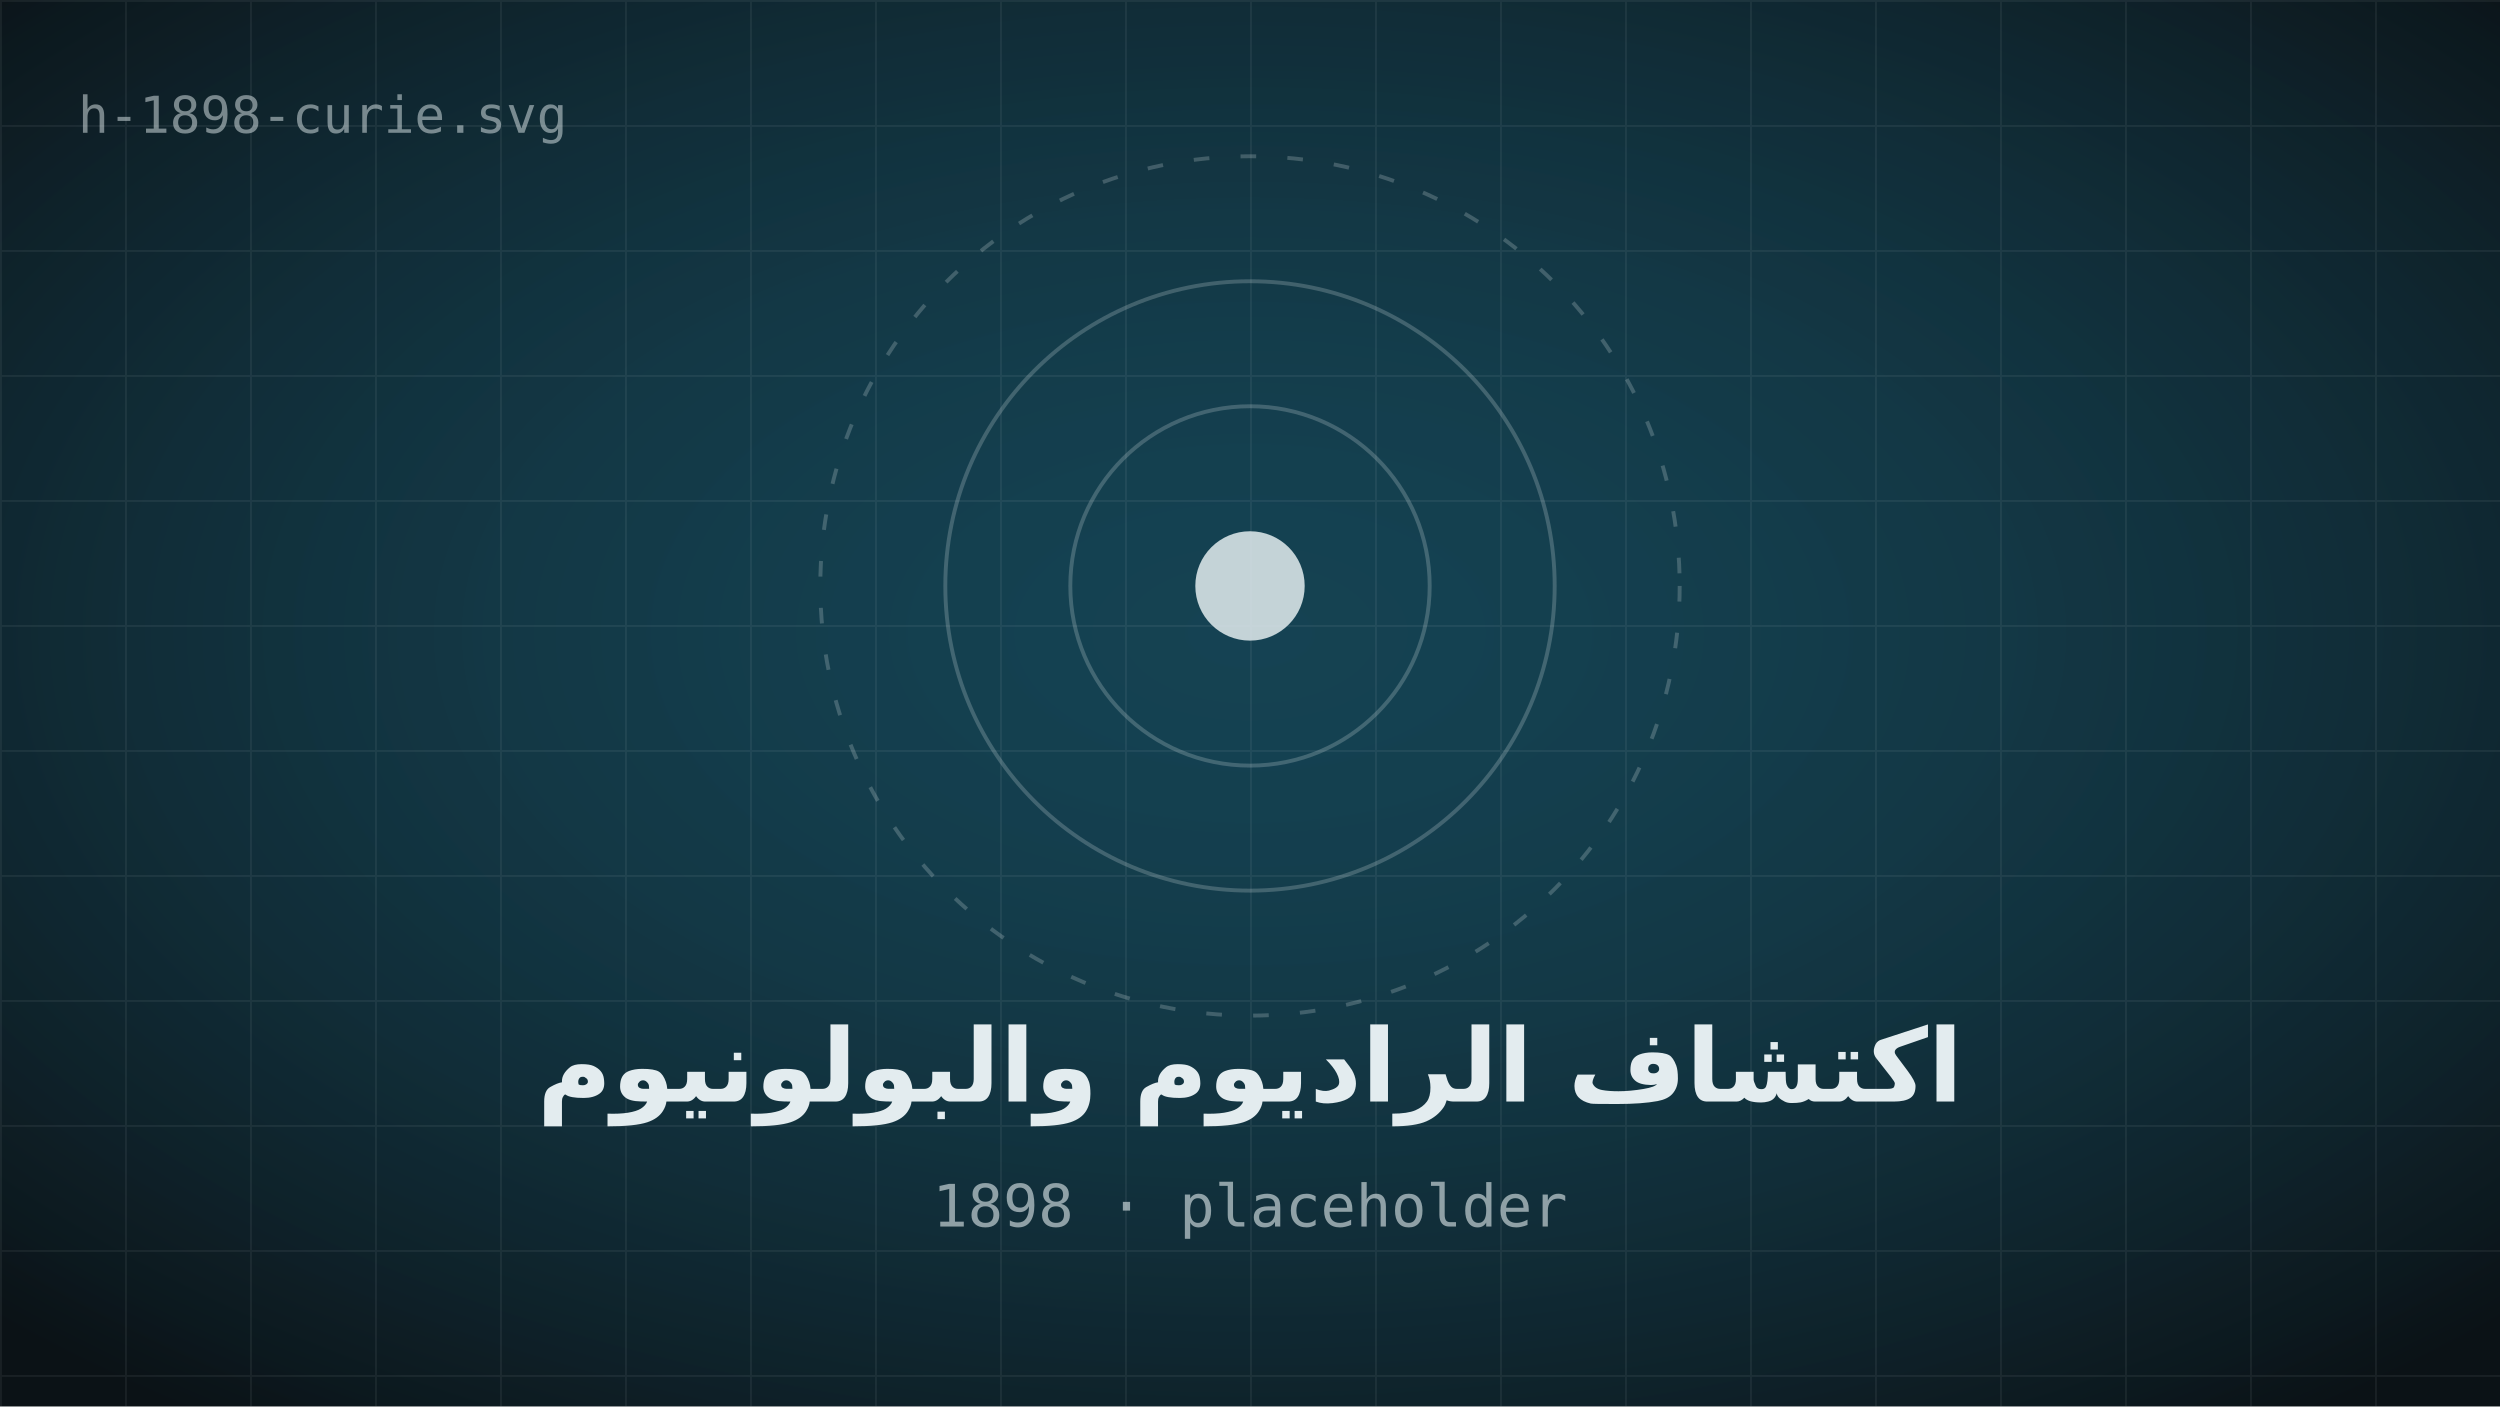
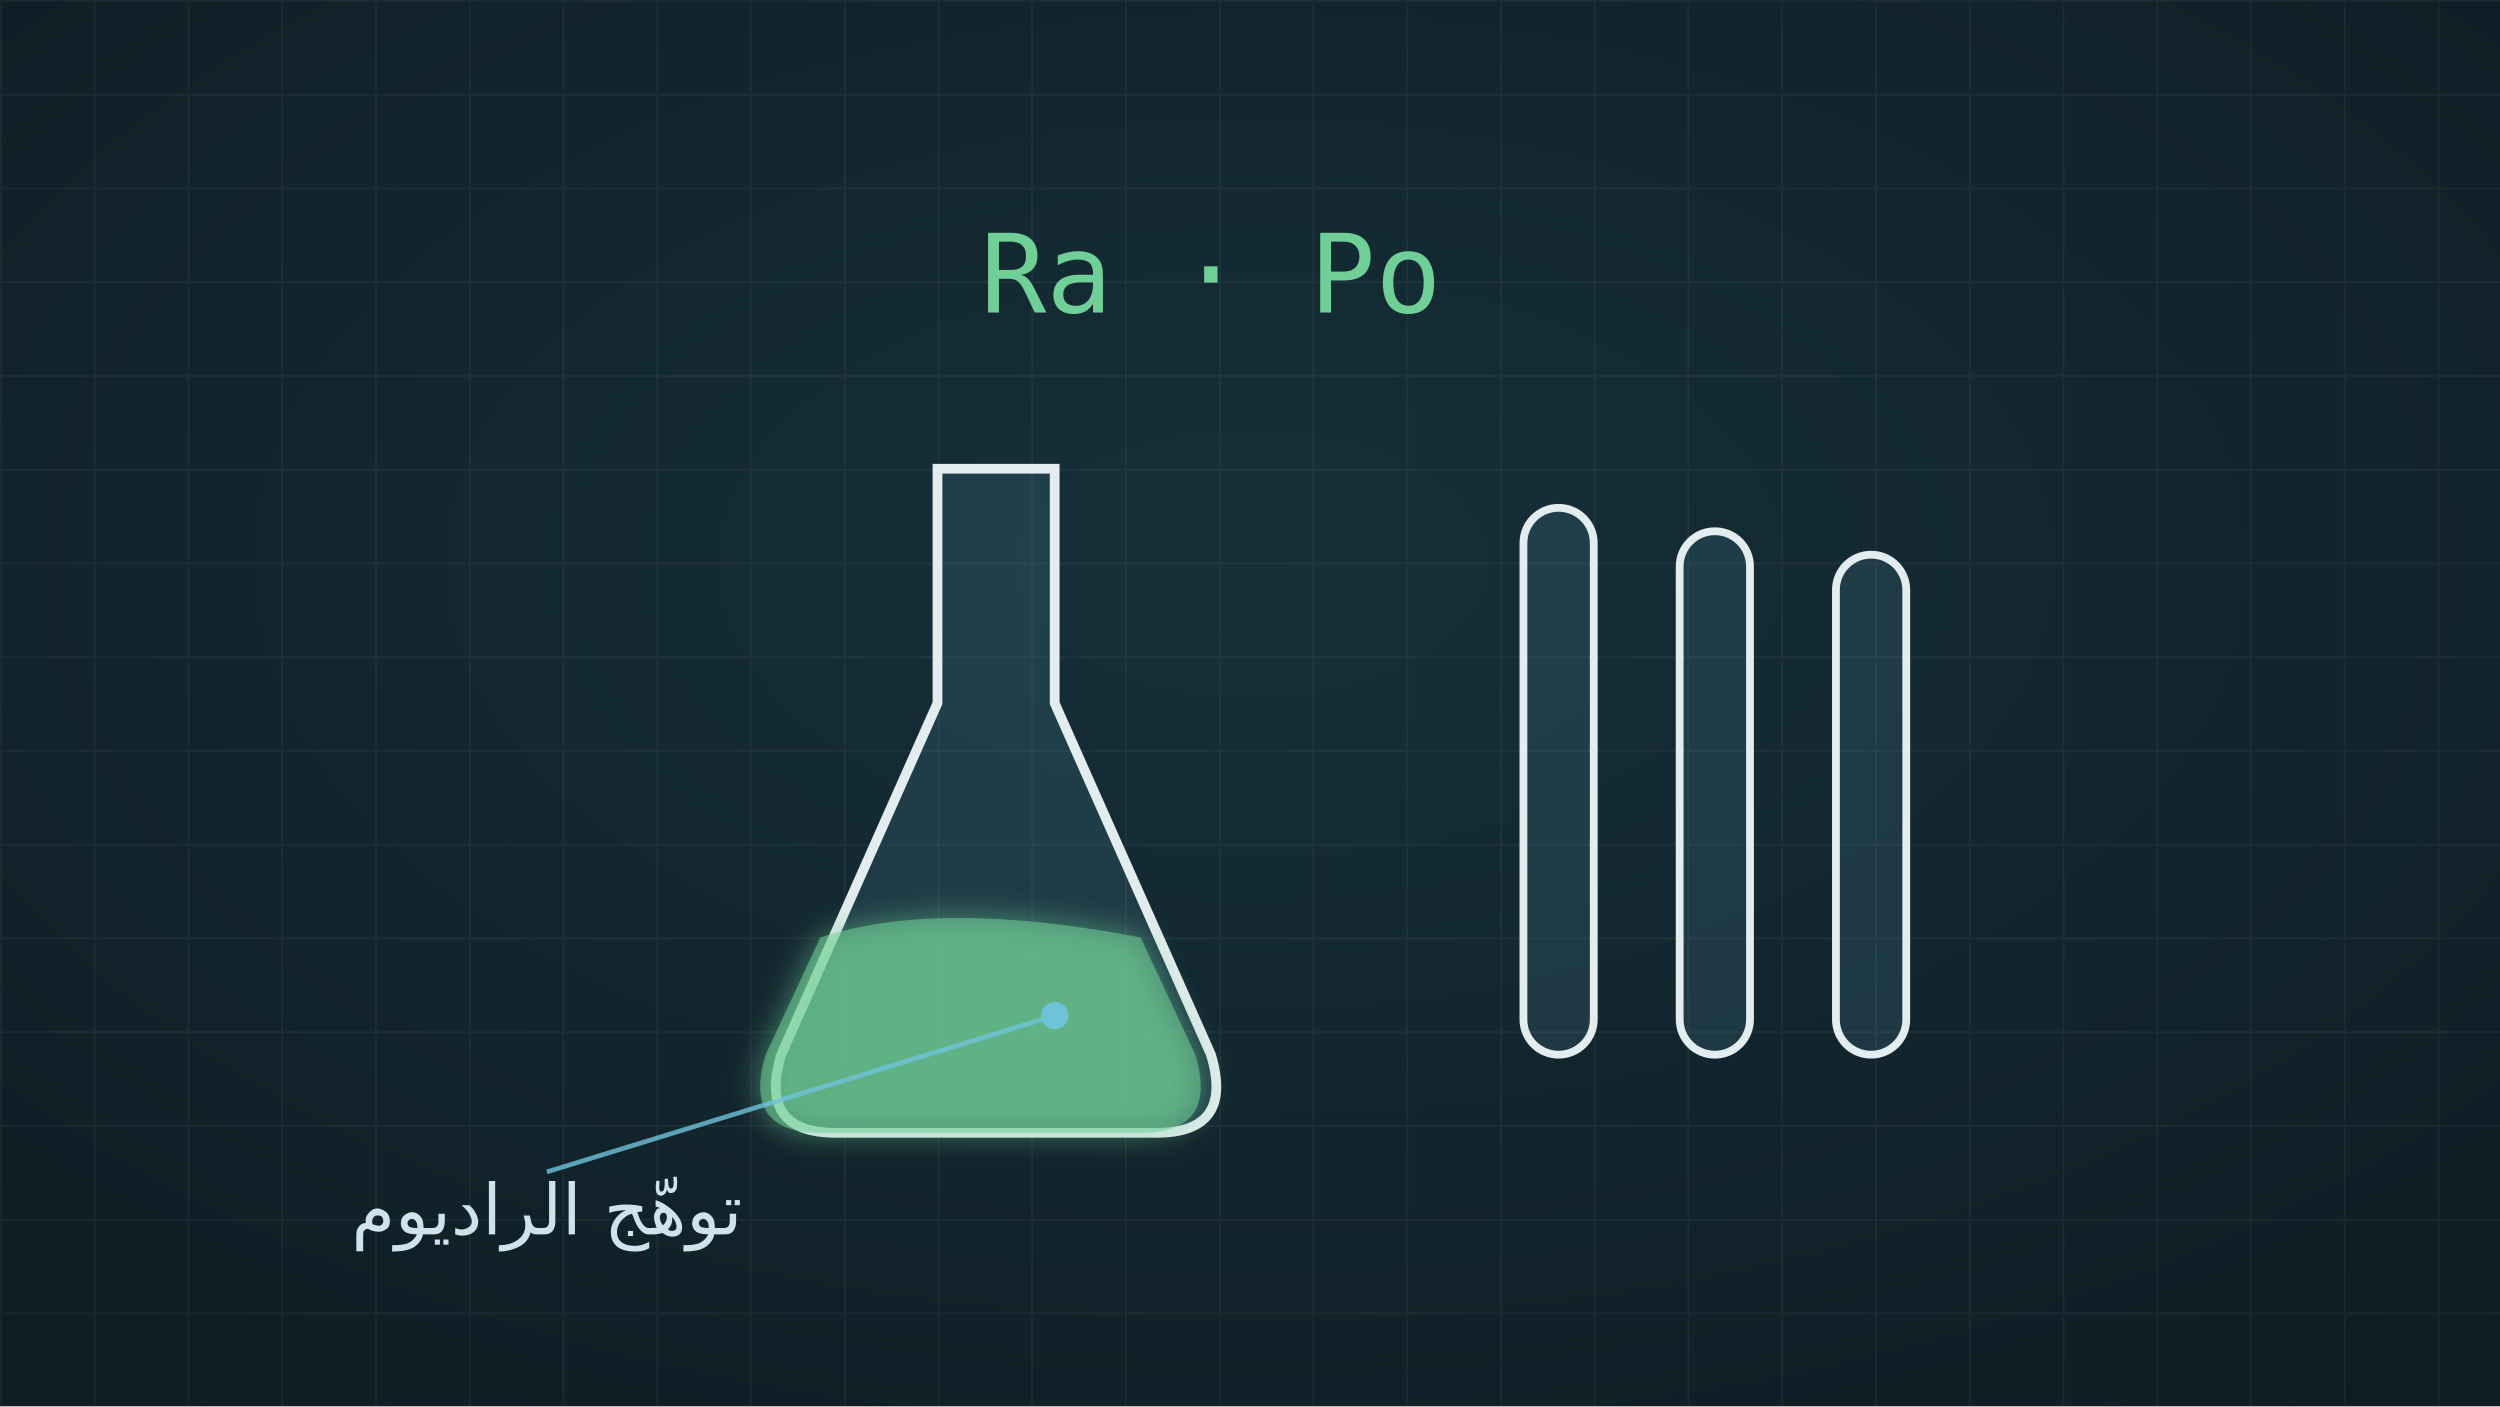
- <svg xmlns="http://www.w3.org/2000/svg" viewBox="0 0 640 360" width="640" height="360">
+ <svg xmlns="http://www.w3.org/2000/svg" viewBox="0 0 640 360" width="640" height="360" role="img" aria-label="اكتشاف الراديوم">
  <defs>
-     <radialGradient id="g" cx="50%" cy="45%" r="70%">
-       <stop offset="0" stop-color="#1d6a84" stop-opacity=".55" />
-       <stop offset="1" stop-color="#0b1216" />
+     <radialGradient id="bgg" cx="50%" cy="40%" r="75%">
+       <stop offset="0" stop-color="#16303a" />
+       <stop offset="1" stop-color="#0f1c23" />
    </radialGradient>
-     <pattern id="p" width="32" height="32" patternUnits="userSpaceOnUse">
-       <path d="M32 0H0V32" fill="none" stroke="#ffffff" stroke-opacity=".06" />
+     <pattern id="grid" width="24" height="24" patternUnits="userSpaceOnUse">
+       <path d="M24 0H0V24" fill="none" stroke="#ffffff" stroke-opacity=".045" />
    </pattern>
+     <linearGradient id="beam" x1="0" y1="0" x2="0" y2="1">
+       <stop offset="0" stop-color="#f0b45c" stop-opacity=".75" />
+       <stop offset="1" stop-color="#f0b45c" stop-opacity=".08" />
+     </linearGradient>
+     <filter id="glow" x="-50%" y="-50%" width="200%" height="200%">
+       <feGaussianBlur stdDeviation="4" result="b" />
+       <feMerge>
+         <feMergeNode in="b" />
+         <feMergeNode in="SourceGraphic" />
+       </feMerge>
+     </filter>
+     <filter id="soft">
+       <feGaussianBlur stdDeviation="1.2" />
+     </filter>
+     <marker id="arr" viewBox="0 0 10 10" refX="8" refY="5" markerWidth="7" markerHeight="7" orient="auto-start-reverse">
+       <path d="M0 0L10 5L0 10z" fill="#6fc3d9" />
+     </marker>
  </defs>
-   <rect width="640" height="360" fill="#0b1216" />
-   <rect width="640" height="360" fill="url(#g)" />
-   <rect width="640" height="360" fill="url(#p)" />
-   <g fill="none" stroke="#e3ecef" stroke-opacity=".22">
-     <circle cx="320" cy="150" r="46" />
-     <circle cx="320" cy="150" r="78" />
-     <circle cx="320" cy="150" r="110" stroke-dasharray="4 8" />
-   </g>
-   <circle cx="320" cy="150" r="14" fill="#e3ecef" fill-opacity=".85" />
-   <text x="320" y="282" text-anchor="middle" font-family="Tahoma, 'IBM Plex Sans Arabic', sans-serif" font-size="26" font-weight="600" fill="#e3ecef" direction="rtl">اكتشاف الراديوم والبولونيوم</text>
-   <text x="320" y="314" text-anchor="middle" font-family="Menlo, monospace" font-size="15" fill="#e3ecef" fill-opacity=".6">1898 · placeholder</text>
-   <text x="20" y="34" font-family="Menlo, monospace" font-size="13" fill="#e3ecef" fill-opacity=".5">h-1898-curie.svg</text>
+   <rect width="640" height="360" fill="url(#bgg)" />
+   <rect width="640" height="360" fill="url(#grid)" />
+   <path d="M260 120h30v60l40 90q6 20-14 20h-82q-20 0-14-20l40-90z" fill="#6fc3d9" fill-opacity=".12" stroke="#e3ecef" stroke-width="2.5" transform="translate(-20 0)" />
+   <path d="M230 240q30 -10 82 0l14 30q6 20-14 20h-82q-20 0-14-20z" fill="#6fcf97" fill-opacity=".55" filter="url(#glow)" transform="translate(-20 0)" />
+   <rect x="390" y="130" width="18" height="140" rx="9" fill="#6fc3d9" fill-opacity=".12" stroke="#e3ecef" stroke-width="2" />
+   <rect x="430" y="136" width="18" height="134" rx="9" fill="#6fc3d9" fill-opacity=".12" stroke="#e3ecef" stroke-width="2" />
+   <rect x="470" y="142" width="18" height="128" rx="9" fill="#6fc3d9" fill-opacity=".12" stroke="#e3ecef" stroke-width="2" />
+   <text x="310" y="80" font-family="Menlo, Consolas, monospace" font-size="28" fill="#6fcf97" text-anchor="middle">Ra · Po</text>
+   <circle cx="270" cy="260" r="3.5" fill="#6fc3d9" />
+   <path d="M270 260L140 300" stroke="#6fc3d9" stroke-width="1.2" stroke-opacity=".8" />
+   <text x="140" y="316" font-family="Tajawal, Tahoma, Arial, sans-serif" font-size="18" font-weight="500" fill="#cfe3ea" text-anchor="middle" direction="rtl">توهّج الراديوم</text>
</svg>
